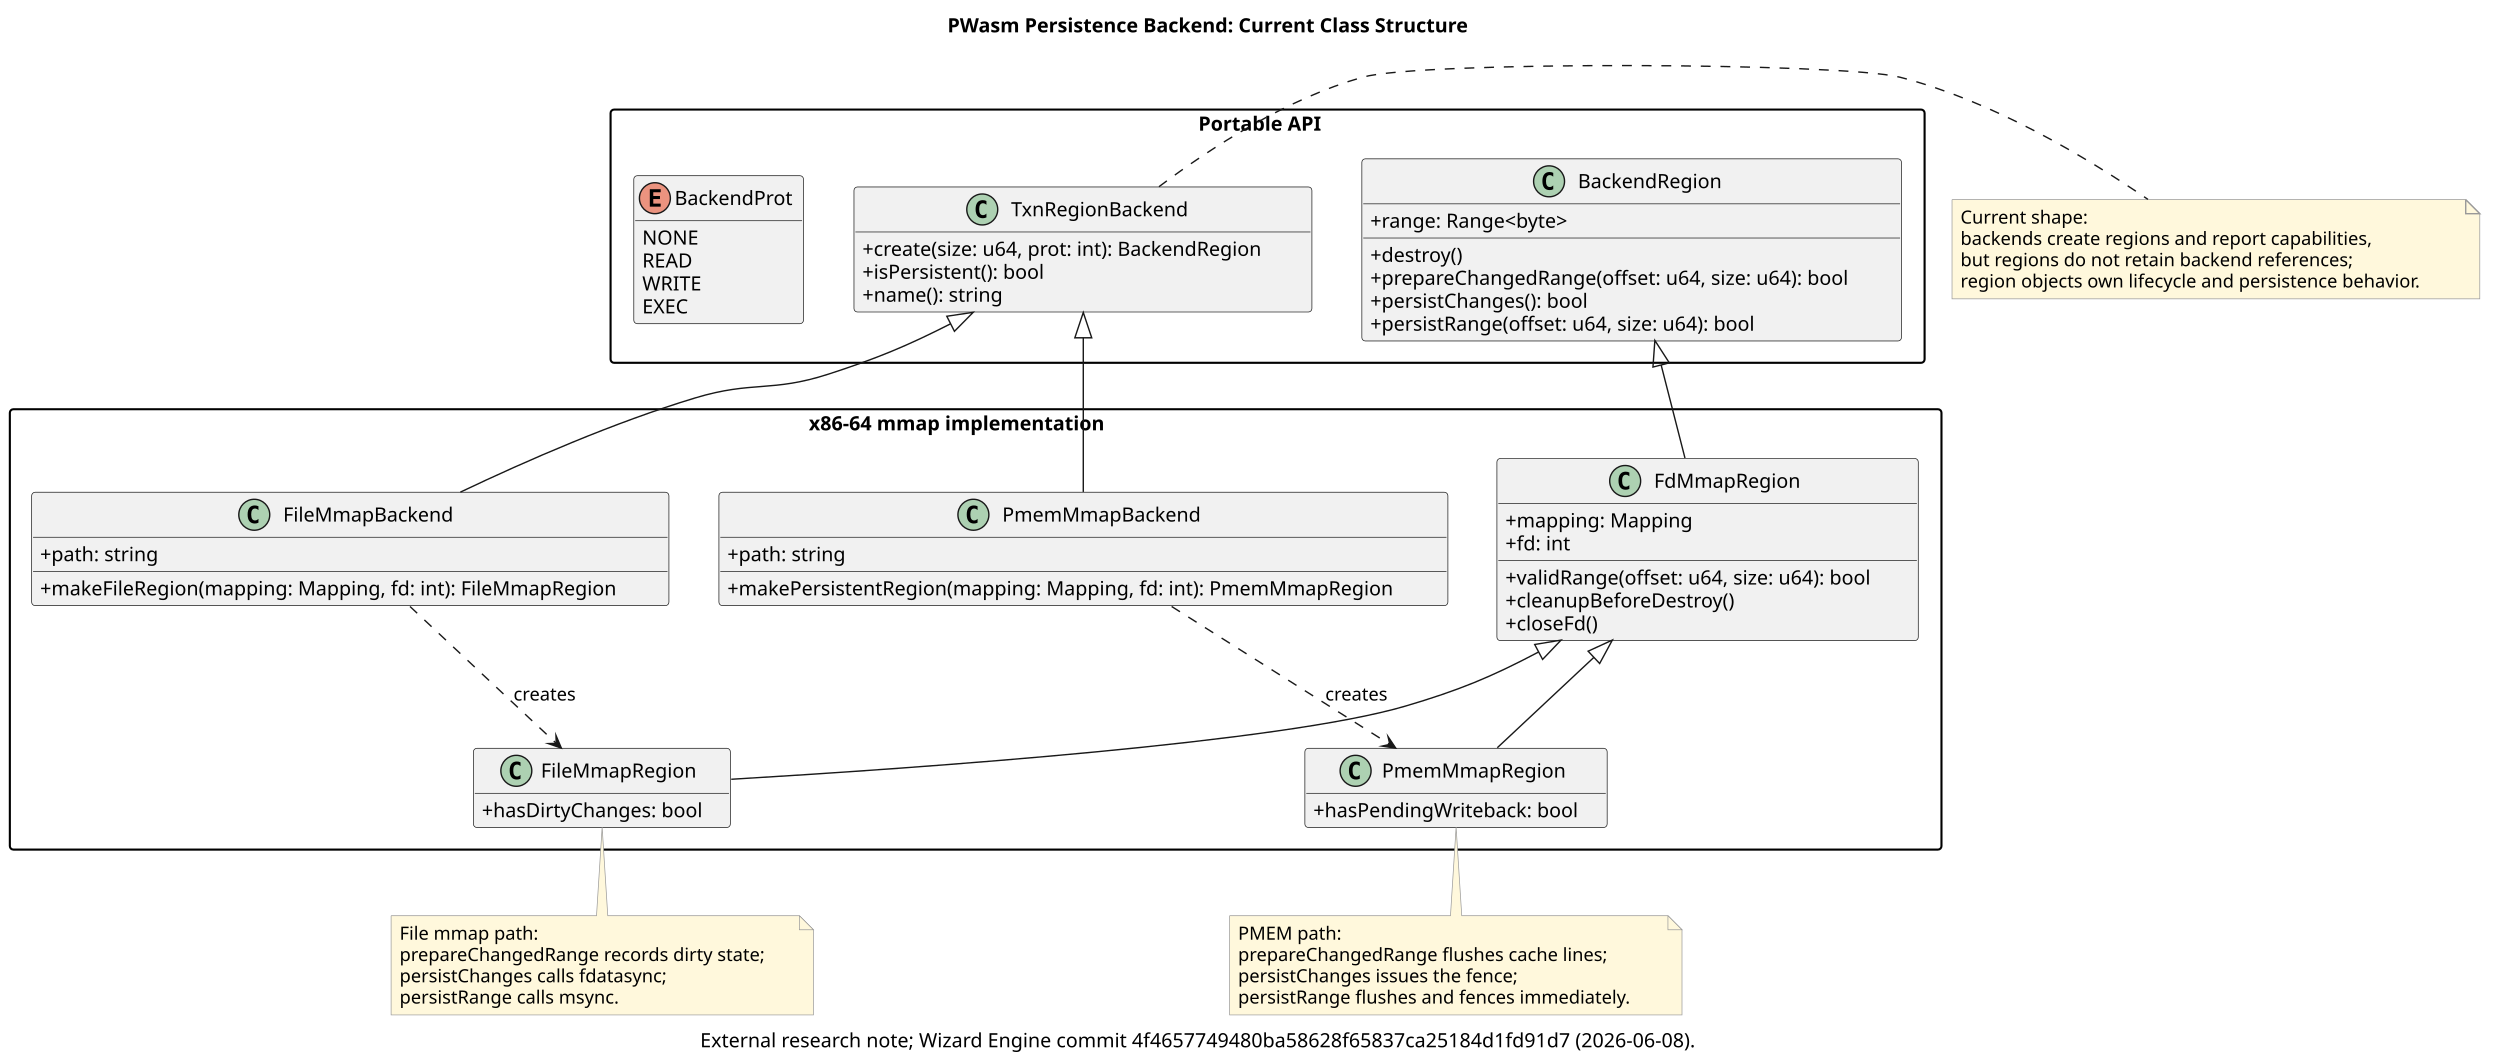
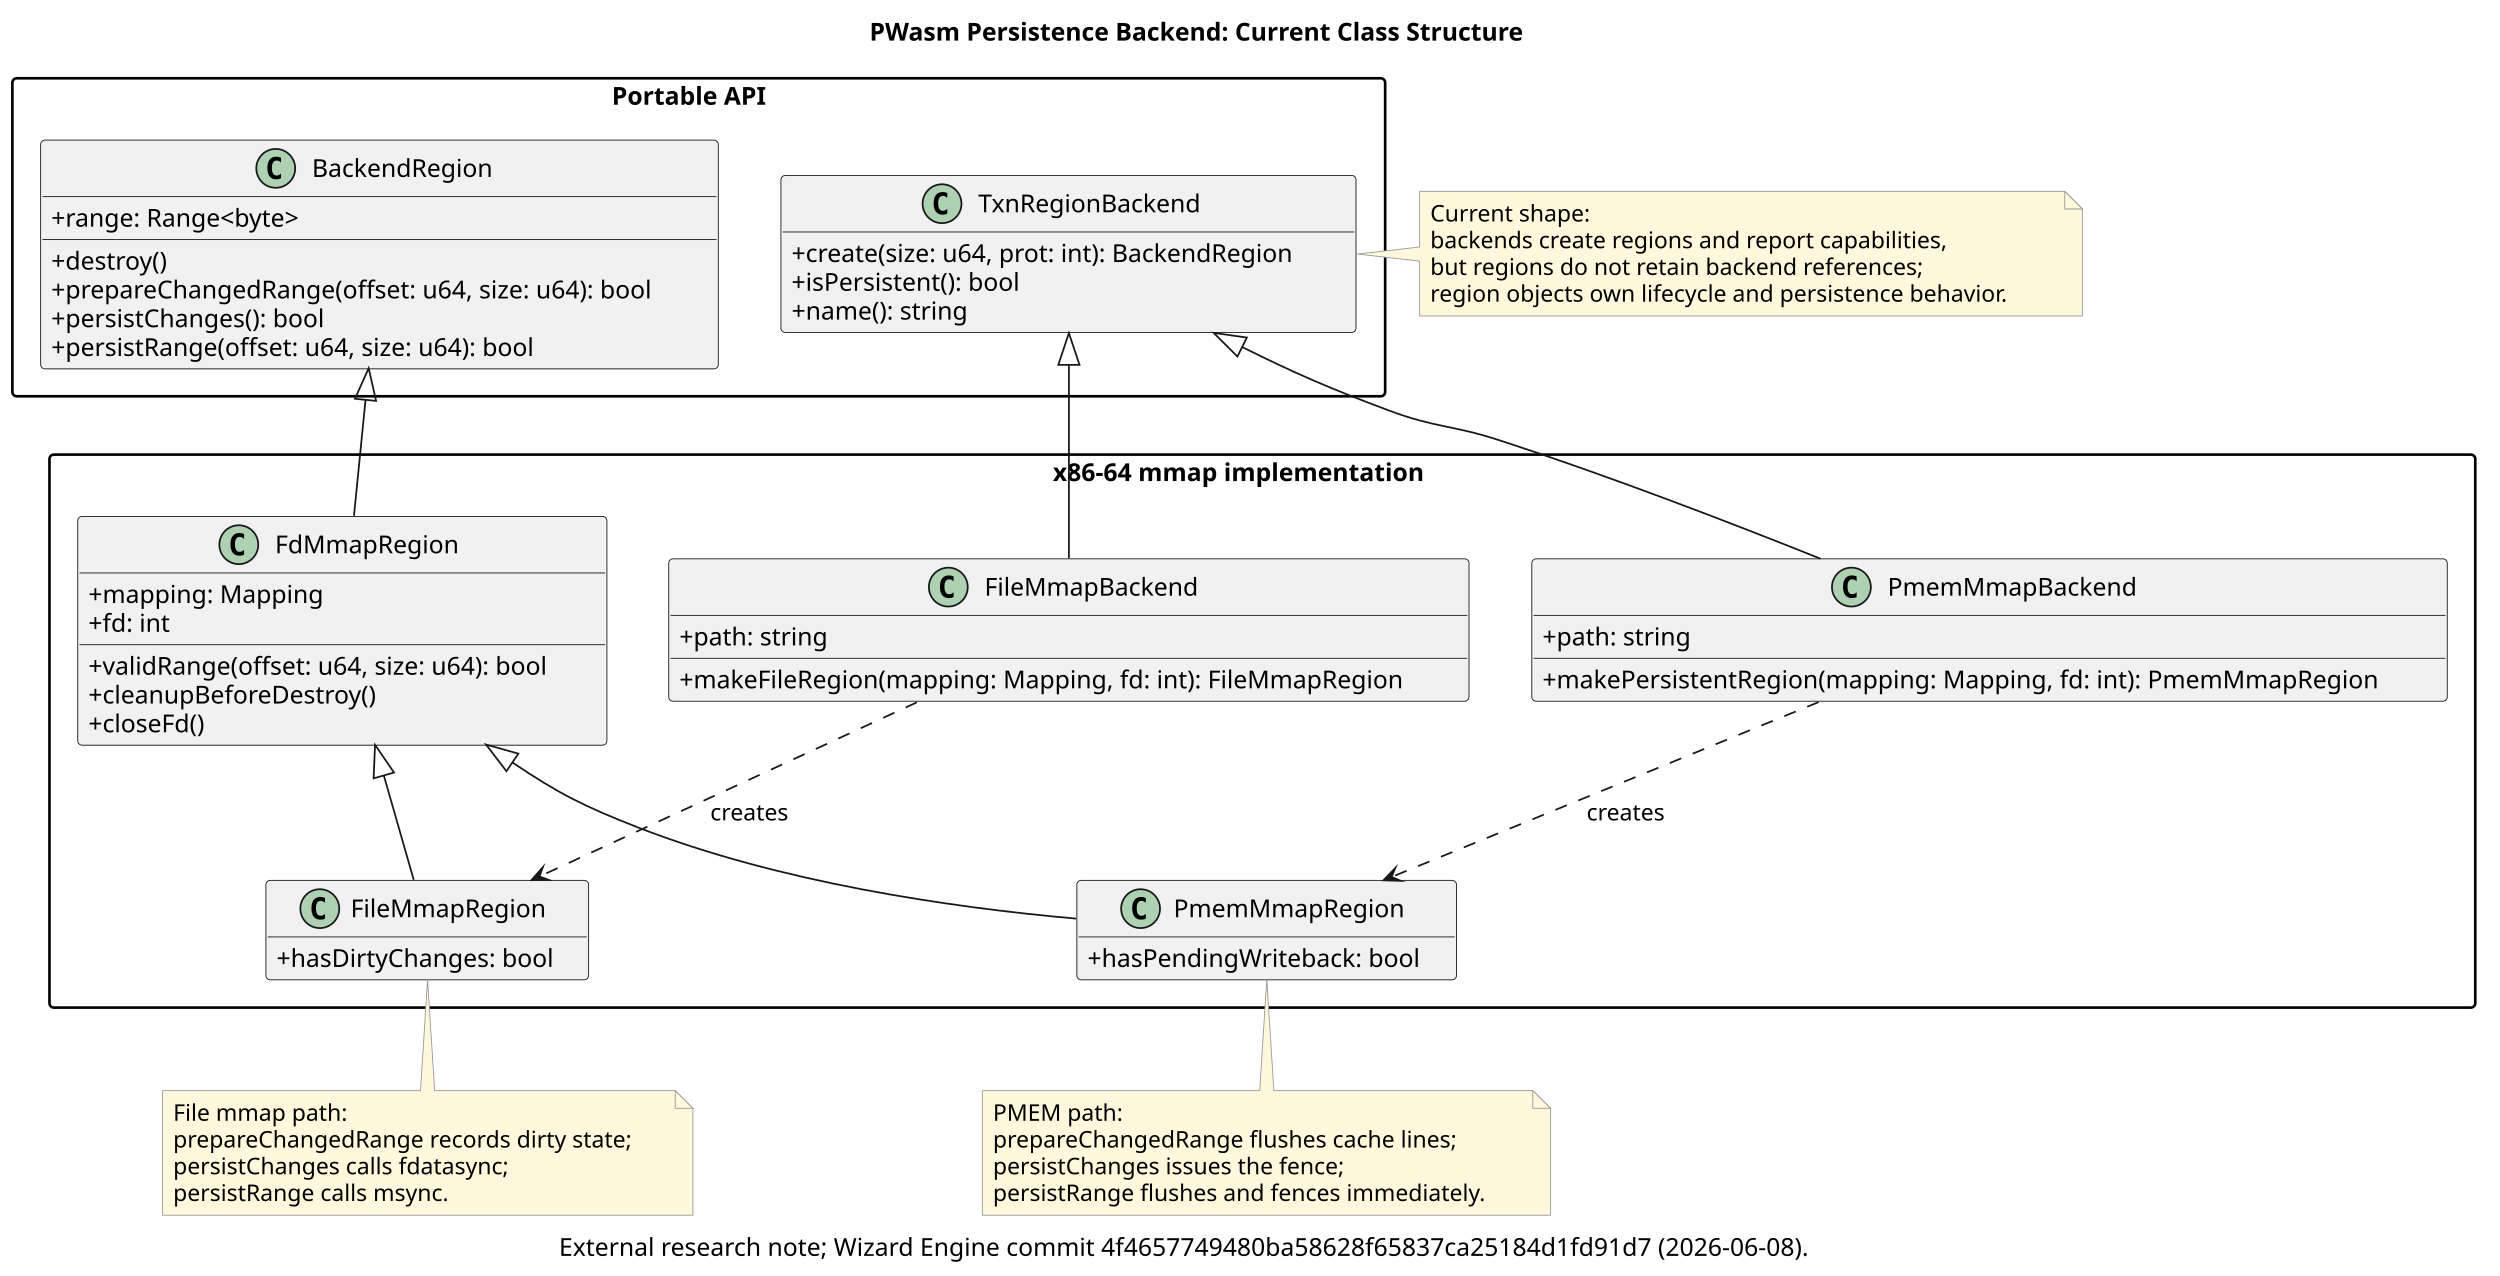
- <svg xmlns="http://www.w3.org/2000/svg" contentStyleType="text/css" data-diagram-type="CLASS" height="755px" preserveAspectRatio="none" style="width:1777px;height:755px;background:#FFFFFF;" version="1.1" viewBox="0 0 1777 755" width="1777px" zoomAndPan="magnify">
+ <svg xmlns="http://www.w3.org/2000/svg" contentStyleType="text/css" data-diagram-type="CLASS" height="722px" preserveAspectRatio="none" style="width:1415px;height:722px;background:#FFFFFF;" version="1.1" viewBox="0 0 1415 722" width="1415px" zoomAndPan="magnify">
  <defs />
  <g>
    <g class="title" data-source-line="3">
-       <text fill="#000000" font-family="sans-serif" font-size="14" font-weight="700" lengthAdjust="spacing" textLength="423.719" x="673.455" y="22.995">PWasm Persistence Backend: Current Class Structure</text>
+       <text fill="#000000" font-family="sans-serif" font-size="14" font-weight="700" lengthAdjust="spacing" textLength="423.719" x="492.141" y="22.995">PWasm Persistence Backend: Current Class Structure</text>
    </g>
    <g class="cluster" data-qualified-name="Portable API" data-source-line="6" id="ent0001">
-       <rect fill="none" height="180" rx="2.5" ry="2.5" style="stroke:#000000;stroke-width:1.5;" width="934" x="434" y="77.887" />
-       <text fill="#000000" font-family="sans-serif" font-size="14" font-weight="700" lengthAdjust="spacing" textLength="98.417" x="851.792" y="92.882">Portable API</text>
+       <rect fill="none" height="180" rx="2.5" ry="2.5" style="stroke:#000000;stroke-width:1.5;" width="777" x="7" y="44.297" />
+       <text fill="#000000" font-family="sans-serif" font-size="14" font-weight="700" lengthAdjust="spacing" textLength="98.417" x="346.291" y="59.292">Portable API</text>
    </g>
-     <g class="cluster" data-qualified-name="x86-64 mmap implementation" data-source-line="29" id="ent0005">
-       <rect fill="none" height="313" rx="2.5" ry="2.5" style="stroke:#000000;stroke-width:1.5;" width="1373" x="7" y="290.887" />
-       <text fill="#000000" font-family="sans-serif" font-size="14" font-weight="700" lengthAdjust="spacing" textLength="237.166" x="574.917" y="305.882">x86-64 mmap implementation</text>
+     <g class="cluster" data-qualified-name="x86-64 mmap implementation" data-source-line="22" id="ent0004">
+       <rect fill="none" height="313" rx="2.5" ry="2.5" style="stroke:#000000;stroke-width:1.5;" width="1373" x="28" y="257.297" />
+       <text fill="#000000" font-family="sans-serif" font-size="14" font-weight="700" lengthAdjust="spacing" textLength="237.166" x="595.917" y="272.292">x86-64 mmap implementation</text>
    </g>
    <g class="entity" data-qualified-name="Portable API.BackendRegion" data-source-line="7" id="ent0002">
-       <rect fill="#F1F1F1" height="129.484" rx="2.5" ry="2.5" style="stroke:#181818;stroke-width:0.5;" width="383.56" x="968" y="112.887" />
-       <ellipse cx="1101.072" cy="128.887" fill="#ADD1B2" rx="11" ry="11" style="stroke:#181818;stroke-width:1;" />
-       <path d="M1104.041,134.528 Q1103.462,134.824 1102.822,134.965 Q1102.181,135.121 1101.478,135.121 Q1098.978,135.121 1097.65,133.481 Q1096.337,131.824 1096.337,128.699 Q1096.337,125.574 1097.65,123.918 Q1098.978,122.262 1101.478,122.262 Q1102.181,122.262 1102.822,122.418 Q1103.478,122.574 1104.041,122.871 L1104.041,125.59 Q1103.416,125.012 1102.822,124.746 Q1102.228,124.465 1101.603,124.465 Q1100.259,124.465 1099.572,125.543 Q1098.884,126.606 1098.884,128.699 Q1098.884,130.793 1099.572,131.871 Q1100.259,132.934 1101.603,132.934 Q1102.228,132.934 1102.822,132.668 Q1103.416,132.387 1104.041,131.809 L1104.041,134.528 Z " fill="#000000" />
-       <text fill="#000000" font-family="sans-serif" font-size="14" lengthAdjust="spacing" textLength="108.917" x="1121.572" y="133.734">BackendRegion</text>
-       <line style="stroke:#181818;stroke-width:0.5;" x1="969" x2="1350.561" y1="144.887" y2="144.887" />
-       <text fill="#000000" font-family="sans-serif" font-size="14" lengthAdjust="spacing" textLength="161.02" x="974" y="161.882">+range: Range&lt;byte&gt;</text>
-       <line style="stroke:#181818;stroke-width:0.5;" x1="969" x2="1350.561" y1="169.184" y2="169.184" />
-       <text fill="#000000" font-family="sans-serif" font-size="14" lengthAdjust="spacing" textLength="75.544" x="974" y="186.179">+destroy()</text>
-       <text fill="#000000" font-family="sans-serif" font-size="14" lengthAdjust="spacing" textLength="371.56" x="974" y="202.476">+prepareChangedRange(offset: u64, size: u64): bool</text>
-       <text fill="#000000" font-family="sans-serif" font-size="14" lengthAdjust="spacing" textLength="169.846" x="974" y="218.773">+persistChanges(): bool</text>
-       <text fill="#000000" font-family="sans-serif" font-size="14" lengthAdjust="spacing" textLength="301.205" x="974" y="235.07">+persistRange(offset: u64, size: u64): bool</text>
+       <rect fill="#F1F1F1" height="129.484" rx="2.5" ry="2.5" style="stroke:#181818;stroke-width:0.5;" width="383.56" x="23" y="79.297" />
+       <ellipse cx="156.072" cy="95.297" fill="#ADD1B2" rx="11" ry="11" style="stroke:#181818;stroke-width:1;" />
+       <path d="M159.041,100.938 Q158.462,101.234 157.822,101.375 Q157.181,101.531 156.478,101.531 Q153.978,101.531 152.65,99.891 Q151.337,98.234 151.337,95.109 Q151.337,91.984 152.65,90.328 Q153.978,88.672 156.478,88.672 Q157.181,88.672 157.822,88.828 Q158.478,88.984 159.041,89.281 L159.041,92 Q158.416,91.422 157.822,91.156 Q157.228,90.875 156.603,90.875 Q155.259,90.875 154.572,91.953 Q153.884,93.016 153.884,95.109 Q153.884,97.203 154.572,98.281 Q155.259,99.344 156.603,99.344 Q157.228,99.344 157.822,99.078 Q158.416,98.797 159.041,98.219 L159.041,100.938 Z " fill="#000000" />
+       <text fill="#000000" font-family="sans-serif" font-size="14" lengthAdjust="spacing" textLength="108.917" x="176.572" y="100.144">BackendRegion</text>
+       <line style="stroke:#181818;stroke-width:0.5;" x1="24" x2="405.56" y1="111.297" y2="111.297" />
+       <text fill="#000000" font-family="sans-serif" font-size="14" lengthAdjust="spacing" textLength="161.02" x="29" y="128.292">+range: Range&lt;byte&gt;</text>
+       <line style="stroke:#181818;stroke-width:0.5;" x1="24" x2="405.56" y1="135.594" y2="135.594" />
+       <text fill="#000000" font-family="sans-serif" font-size="14" lengthAdjust="spacing" textLength="75.544" x="29" y="152.589">+destroy()</text>
+       <text fill="#000000" font-family="sans-serif" font-size="14" lengthAdjust="spacing" textLength="371.56" x="29" y="168.886">+prepareChangedRange(offset: u64, size: u64): bool</text>
+       <text fill="#000000" font-family="sans-serif" font-size="14" lengthAdjust="spacing" textLength="169.846" x="29" y="185.183">+persistChanges(): bool</text>
+       <text fill="#000000" font-family="sans-serif" font-size="14" lengthAdjust="spacing" textLength="301.205" x="29" y="201.48">+persistRange(offset: u64, size: u64): bool</text>
    </g>
    <g class="entity" data-qualified-name="Portable API.TxnRegionBackend" data-source-line="15" id="ent0003">
-       <rect fill="#F1F1F1" height="88.891" rx="2.5" ry="2.5" style="stroke:#181818;stroke-width:0.5;" width="325.503" x="607" y="132.887" />
-       <ellipse cx="698.188" cy="148.887" fill="#ADD1B2" rx="11" ry="11" style="stroke:#181818;stroke-width:1;" />
-       <path d="M701.157,154.528 Q700.579,154.824 699.938,154.965 Q699.297,155.121 698.594,155.121 Q696.094,155.121 694.766,153.481 Q693.454,151.824 693.454,148.699 Q693.454,145.574 694.766,143.918 Q696.094,142.262 698.594,142.262 Q699.297,142.262 699.938,142.418 Q700.594,142.574 701.157,142.871 L701.157,145.59 Q700.532,145.012 699.938,144.746 Q699.344,144.465 698.719,144.465 Q697.375,144.465 696.688,145.543 Q696,146.606 696,148.699 Q696,150.793 696.688,151.871 Q697.375,152.934 698.719,152.934 Q699.344,152.934 699.938,152.668 Q700.532,152.387 701.157,151.809 L701.157,154.528 Z " fill="#000000" />
-       <text fill="#000000" font-family="sans-serif" font-size="14" lengthAdjust="spacing" textLength="134.627" x="718.688" y="153.734">TxnRegionBackend</text>
-       <line style="stroke:#181818;stroke-width:0.5;" x1="608" x2="931.503" y1="164.887" y2="164.887" />
-       <text fill="#000000" font-family="sans-serif" font-size="14" lengthAdjust="spacing" textLength="313.503" x="613" y="181.882">+create(size: u64, prot: int): BackendRegion</text>
-       <text fill="#000000" font-family="sans-serif" font-size="14" lengthAdjust="spacing" textLength="142.666" x="613" y="198.179">+isPersistent(): bool</text>
-       <text fill="#000000" font-family="sans-serif" font-size="14" lengthAdjust="spacing" textLength="111.713" x="613" y="214.476">+name(): string</text>
+       <rect fill="#F1F1F1" height="88.891" rx="2.5" ry="2.5" style="stroke:#181818;stroke-width:0.5;" width="325.503" x="442" y="99.297" />
+       <ellipse cx="533.188" cy="115.297" fill="#ADD1B2" rx="11" ry="11" style="stroke:#181818;stroke-width:1;" />
+       <path d="M536.157,120.938 Q535.579,121.234 534.938,121.375 Q534.297,121.531 533.594,121.531 Q531.094,121.531 529.766,119.891 Q528.454,118.234 528.454,115.109 Q528.454,111.984 529.766,110.328 Q531.094,108.672 533.594,108.672 Q534.297,108.672 534.938,108.828 Q535.594,108.984 536.157,109.281 L536.157,112 Q535.532,111.422 534.938,111.156 Q534.344,110.875 533.719,110.875 Q532.375,110.875 531.688,111.953 Q531,113.016 531,115.109 Q531,117.203 531.688,118.281 Q532.375,119.344 533.719,119.344 Q534.344,119.344 534.938,119.078 Q535.532,118.797 536.157,118.219 L536.157,120.938 Z " fill="#000000" />
+       <text fill="#000000" font-family="sans-serif" font-size="14" lengthAdjust="spacing" textLength="134.627" x="553.688" y="120.144">TxnRegionBackend</text>
+       <line style="stroke:#181818;stroke-width:0.5;" x1="443" x2="766.503" y1="131.297" y2="131.297" />
+       <text fill="#000000" font-family="sans-serif" font-size="14" lengthAdjust="spacing" textLength="313.503" x="448" y="148.292">+create(size: u64, prot: int): BackendRegion</text>
+       <text fill="#000000" font-family="sans-serif" font-size="14" lengthAdjust="spacing" textLength="142.666" x="448" y="164.589">+isPersistent(): bool</text>
+       <text fill="#000000" font-family="sans-serif" font-size="14" lengthAdjust="spacing" textLength="111.713" x="448" y="180.886">+name(): string</text>
    </g>
-     <g class="entity" data-qualified-name="Portable API.BackendProt" data-source-line="21" id="ent0004">
-       <rect fill="#F1F1F1" height="105.188" rx="2.5" ry="2.5" style="stroke:#181818;stroke-width:0.5;" width="120.614" x="450.5" y="124.887" />
-       <ellipse cx="465.5" cy="140.887" fill="#EB937F" rx="11" ry="11" style="stroke:#181818;stroke-width:1;" />
-       <path d="M469.609,146.887 L461.891,146.887 L461.891,134.496 L469.609,134.496 L469.609,136.653 L464.344,136.653 L464.344,139.324 L469.109,139.324 L469.109,141.481 L464.344,141.481 L464.344,144.731 L469.609,144.731 L469.609,146.887 Z " fill="#000000" />
-       <text fill="#000000" font-family="sans-serif" font-size="14" lengthAdjust="spacing" textLength="88.614" x="479.5" y="145.734">BackendProt</text>
-       <line style="stroke:#181818;stroke-width:0.5;" x1="451.5" x2="570.114" y1="156.887" y2="156.887" />
-       <text fill="#000000" font-family="sans-serif" font-size="14" lengthAdjust="spacing" textLength="40.81" x="456.5" y="173.882">NONE</text>
-       <text fill="#000000" font-family="sans-serif" font-size="14" lengthAdjust="spacing" textLength="38.931" x="456.5" y="190.179">READ</text>
-       <text fill="#000000" font-family="sans-serif" font-size="14" lengthAdjust="spacing" textLength="45.097" x="456.5" y="206.476">WRITE</text>
-       <text fill="#000000" font-family="sans-serif" font-size="14" lengthAdjust="spacing" textLength="37.058" x="456.5" y="222.773">EXEC</text>
+     <g class="entity" data-qualified-name="x86-64 mmap implementation.FdMmapRegion" data-source-line="23" id="ent0005">
+       <rect fill="#F1F1F1" height="129.484" rx="2.5" ry="2.5" style="stroke:#181818;stroke-width:0.5;" width="299.513" x="44" y="292.297" />
+       <ellipse cx="135.167" cy="308.297" fill="#ADD1B2" rx="11" ry="11" style="stroke:#181818;stroke-width:1;" />
+       <path d="M138.136,313.938 Q137.558,314.234 136.917,314.375 Q136.277,314.531 135.574,314.531 Q133.074,314.531 131.746,312.891 Q130.433,311.234 130.433,308.109 Q130.433,304.984 131.746,303.328 Q133.074,301.672 135.574,301.672 Q136.277,301.672 136.917,301.828 Q137.574,301.984 138.136,302.281 L138.136,305 Q137.511,304.422 136.917,304.156 Q136.324,303.875 135.699,303.875 Q134.355,303.875 133.667,304.953 Q132.98,306.016 132.98,308.109 Q132.98,310.203 133.667,311.281 Q134.355,312.344 135.699,312.344 Q136.324,312.344 136.917,312.078 Q137.511,311.797 138.136,311.219 L138.136,313.938 Z " fill="#000000" />
+       <text fill="#000000" font-family="sans-serif" font-size="14" lengthAdjust="spacing" textLength="108.678" x="155.667" y="313.144">FdMmapRegion</text>
+       <line style="stroke:#181818;stroke-width:0.5;" x1="45" x2="342.513" y1="324.297" y2="324.297" />
+       <text fill="#000000" font-family="sans-serif" font-size="14" lengthAdjust="spacing" textLength="142.618" x="50" y="341.292">+mapping: Mapping</text>
+       <text fill="#000000" font-family="sans-serif" font-size="14" lengthAdjust="spacing" textLength="52.965" x="50" y="357.589">+fd: int</text>
+       <line style="stroke:#181818;stroke-width:0.5;" x1="45" x2="342.513" y1="364.891" y2="364.891" />
+       <text fill="#000000" font-family="sans-serif" font-size="14" lengthAdjust="spacing" textLength="287.513" x="50" y="381.886">+validRange(offset: u64, size: u64): bool</text>
+       <text fill="#000000" font-family="sans-serif" font-size="14" lengthAdjust="spacing" textLength="178.931" x="50" y="398.183">+cleanupBeforeDestroy()</text>
+       <text fill="#000000" font-family="sans-serif" font-size="14" lengthAdjust="spacing" textLength="75.653" x="50" y="414.479">+closeFd()</text>
    </g>
-     <g class="entity" data-qualified-name="x86-64 mmap implementation.FdMmapRegion" data-source-line="30" id="ent0006">
-       <rect fill="#F1F1F1" height="129.484" rx="2.5" ry="2.5" style="stroke:#181818;stroke-width:0.5;" width="299.513" x="1064" y="325.887" />
-       <ellipse cx="1155.168" cy="341.887" fill="#ADD1B2" rx="11" ry="11" style="stroke:#181818;stroke-width:1;" />
-       <path d="M1158.136,347.527 Q1157.558,347.824 1156.918,347.965 Q1156.277,348.121 1155.574,348.121 Q1153.074,348.121 1151.746,346.481 Q1150.433,344.824 1150.433,341.699 Q1150.433,338.574 1151.746,336.918 Q1153.074,335.262 1155.574,335.262 Q1156.277,335.262 1156.918,335.418 Q1157.574,335.574 1158.136,335.871 L1158.136,338.59 Q1157.511,338.012 1156.918,337.746 Q1156.324,337.465 1155.699,337.465 Q1154.355,337.465 1153.668,338.543 Q1152.98,339.606 1152.98,341.699 Q1152.98,343.793 1153.668,344.871 Q1154.355,345.934 1155.699,345.934 Q1156.324,345.934 1156.918,345.668 Q1157.511,345.387 1158.136,344.809 L1158.136,347.527 Z " fill="#000000" />
-       <text fill="#000000" font-family="sans-serif" font-size="14" lengthAdjust="spacing" textLength="108.678" x="1175.668" y="346.734">FdMmapRegion</text>
-       <line style="stroke:#181818;stroke-width:0.5;" x1="1065" x2="1362.513" y1="357.887" y2="357.887" />
-       <text fill="#000000" font-family="sans-serif" font-size="14" lengthAdjust="spacing" textLength="142.618" x="1070" y="374.882">+mapping: Mapping</text>
-       <text fill="#000000" font-family="sans-serif" font-size="14" lengthAdjust="spacing" textLength="52.965" x="1070" y="391.179">+fd: int</text>
-       <line style="stroke:#181818;stroke-width:0.5;" x1="1065" x2="1362.513" y1="398.481" y2="398.481" />
-       <text fill="#000000" font-family="sans-serif" font-size="14" lengthAdjust="spacing" textLength="287.513" x="1070" y="415.476">+validRange(offset: u64, size: u64): bool</text>
-       <text fill="#000000" font-family="sans-serif" font-size="14" lengthAdjust="spacing" textLength="178.931" x="1070" y="431.773">+cleanupBeforeDestroy()</text>
-       <text fill="#000000" font-family="sans-serif" font-size="14" lengthAdjust="spacing" textLength="75.653" x="1070" y="448.07">+closeFd()</text>
+     <g class="entity" data-qualified-name="x86-64 mmap implementation.FileMmapRegion" data-source-line="31" id="ent0006">
+       <rect fill="#F1F1F1" height="56.297" rx="2.5" ry="2.5" style="stroke:#181818;stroke-width:0.5;" width="182.645" x="150.5" y="498.297" />
+       <ellipse cx="181.008" cy="514.297" fill="#ADD1B2" rx="11" ry="11" style="stroke:#181818;stroke-width:1;" />
+       <path d="M183.977,519.938 Q183.399,520.234 182.758,520.375 Q182.117,520.531 181.414,520.531 Q178.914,520.531 177.586,518.891 Q176.274,517.234 176.274,514.109 Q176.274,510.984 177.586,509.328 Q178.914,507.672 181.414,507.672 Q182.117,507.672 182.758,507.828 Q183.414,507.984 183.977,508.281 L183.977,511 Q183.352,510.422 182.758,510.156 Q182.164,509.875 181.539,509.875 Q180.195,509.875 179.508,510.953 Q178.82,512.016 178.82,514.109 Q178.82,516.203 179.508,517.281 Q180.195,518.344 181.539,518.344 Q182.164,518.344 182.758,518.078 Q183.352,517.797 183.977,517.219 L183.977,519.938 Z " fill="#000000" />
+       <text fill="#000000" font-family="sans-serif" font-size="14" lengthAdjust="spacing" textLength="116.184" x="198.454" y="519.144">FileMmapRegion</text>
+       <line style="stroke:#181818;stroke-width:0.5;" x1="151.5" x2="332.146" y1="530.297" y2="530.297" />
+       <text fill="#000000" font-family="sans-serif" font-size="14" lengthAdjust="spacing" textLength="170.645" x="156.5" y="547.292">+hasDirtyChanges: bool</text>
    </g>
-     <g class="entity" data-qualified-name="x86-64 mmap implementation.FileMmapRegion" data-source-line="38" id="ent0007">
-       <rect fill="#F1F1F1" height="56.297" rx="2.5" ry="2.5" style="stroke:#181818;stroke-width:0.5;" width="182.645" x="336.5" y="531.887" />
-       <ellipse cx="367.008" cy="547.887" fill="#ADD1B2" rx="11" ry="11" style="stroke:#181818;stroke-width:1;" />
-       <path d="M369.977,553.528 Q369.399,553.824 368.758,553.965 Q368.117,554.121 367.414,554.121 Q364.914,554.121 363.586,552.481 Q362.274,550.824 362.274,547.699 Q362.274,544.574 363.586,542.918 Q364.914,541.262 367.414,541.262 Q368.117,541.262 368.758,541.418 Q369.414,541.574 369.977,541.871 L369.977,544.59 Q369.352,544.012 368.758,543.746 Q368.164,543.465 367.539,543.465 Q366.195,543.465 365.508,544.543 Q364.82,545.606 364.82,547.699 Q364.82,549.793 365.508,550.871 Q366.195,551.934 367.539,551.934 Q368.164,551.934 368.758,551.668 Q369.352,551.387 369.977,550.809 L369.977,553.528 Z " fill="#000000" />
-       <text fill="#000000" font-family="sans-serif" font-size="14" lengthAdjust="spacing" textLength="116.184" x="384.454" y="552.734">FileMmapRegion</text>
-       <line style="stroke:#181818;stroke-width:0.5;" x1="337.5" x2="518.145" y1="563.887" y2="563.887" />
-       <text fill="#000000" font-family="sans-serif" font-size="14" lengthAdjust="spacing" textLength="170.645" x="342.5" y="580.882">+hasDirtyChanges: bool</text>
+     <g class="entity" data-qualified-name="x86-64 mmap implementation.PmemMmapRegion" data-source-line="35" id="ent0007">
+       <rect fill="#F1F1F1" height="56.297" rx="2.5" ry="2.5" style="stroke:#181818;stroke-width:0.5;" width="214.877" x="609.5" y="498.297" />
+       <ellipse cx="645.563" cy="514.297" fill="#ADD1B2" rx="11" ry="11" style="stroke:#181818;stroke-width:1;" />
+       <path d="M648.532,519.938 Q647.954,520.234 647.313,520.375 Q646.673,520.531 645.97,520.531 Q643.47,520.531 642.142,518.891 Q640.829,517.234 640.829,514.109 Q640.829,510.984 642.142,509.328 Q643.47,507.672 645.97,507.672 Q646.673,507.672 647.313,507.828 Q647.97,507.984 648.532,508.281 L648.532,511 Q647.907,510.422 647.313,510.156 Q646.72,509.875 646.095,509.875 Q644.751,509.875 644.063,510.953 Q643.376,512.016 643.376,514.109 Q643.376,516.203 644.063,517.281 Q644.751,518.344 646.095,518.344 Q646.72,518.344 647.313,518.078 Q647.907,517.797 648.532,517.219 L648.532,519.938 Z " fill="#000000" />
+       <text fill="#000000" font-family="sans-serif" font-size="14" lengthAdjust="spacing" textLength="136.069" x="664.244" y="519.144">PmemMmapRegion</text>
+       <line style="stroke:#181818;stroke-width:0.5;" x1="610.5" x2="823.377" y1="530.297" y2="530.297" />
+       <text fill="#000000" font-family="sans-serif" font-size="14" lengthAdjust="spacing" textLength="202.877" x="615.5" y="547.292">+hasPendingWriteback: bool</text>
    </g>
-     <g class="entity" data-qualified-name="x86-64 mmap implementation.PmemMmapRegion" data-source-line="42" id="ent0008">
-       <rect fill="#F1F1F1" height="56.297" rx="2.5" ry="2.5" style="stroke:#181818;stroke-width:0.5;" width="214.877" x="927.5" y="531.887" />
-       <ellipse cx="963.563" cy="547.887" fill="#ADD1B2" rx="11" ry="11" style="stroke:#181818;stroke-width:1;" />
-       <path d="M966.532,553.528 Q965.954,553.824 965.313,553.965 Q964.673,554.121 963.97,554.121 Q961.47,554.121 960.142,552.481 Q958.829,550.824 958.829,547.699 Q958.829,544.574 960.142,542.918 Q961.47,541.262 963.97,541.262 Q964.673,541.262 965.313,541.418 Q965.97,541.574 966.532,541.871 L966.532,544.59 Q965.907,544.012 965.313,543.746 Q964.72,543.465 964.095,543.465 Q962.751,543.465 962.063,544.543 Q961.376,545.606 961.376,547.699 Q961.376,549.793 962.063,550.871 Q962.751,551.934 964.095,551.934 Q964.72,551.934 965.313,551.668 Q965.907,551.387 966.532,550.809 L966.532,553.528 Z " fill="#000000" />
-       <text fill="#000000" font-family="sans-serif" font-size="14" lengthAdjust="spacing" textLength="136.069" x="982.244" y="552.734">PmemMmapRegion</text>
-       <line style="stroke:#181818;stroke-width:0.5;" x1="928.5" x2="1141.377" y1="563.887" y2="563.887" />
-       <text fill="#000000" font-family="sans-serif" font-size="14" lengthAdjust="spacing" textLength="202.877" x="933.5" y="580.882">+hasPendingWriteback: bool</text>
+     <g class="entity" data-qualified-name="x86-64 mmap implementation.PmemMmapBackend" data-source-line="39" id="ent0008">
+       <rect fill="#F1F1F1" height="80.594" rx="2.5" ry="2.5" style="stroke:#181818;stroke-width:0.5;" width="518.16" x="867" y="316.297" />
+       <ellipse cx="1047.893" cy="332.297" fill="#ADD1B2" rx="11" ry="11" style="stroke:#181818;stroke-width:1;" />
+       <path d="M1050.861,337.938 Q1050.283,338.234 1049.643,338.375 Q1049.002,338.531 1048.299,338.531 Q1045.799,338.531 1044.471,336.891 Q1043.158,335.234 1043.158,332.109 Q1043.158,328.984 1044.471,327.328 Q1045.799,325.672 1048.299,325.672 Q1049.002,325.672 1049.643,325.828 Q1050.299,325.984 1050.861,326.281 L1050.861,329 Q1050.236,328.422 1049.643,328.156 Q1049.049,327.875 1048.424,327.875 Q1047.08,327.875 1046.393,328.953 Q1045.705,330.016 1045.705,332.109 Q1045.705,334.203 1046.393,335.281 Q1047.08,336.344 1048.424,336.344 Q1049.049,336.344 1049.643,336.078 Q1050.236,335.797 1050.861,335.219 L1050.861,337.938 Z " fill="#000000" />
+       <text fill="#000000" font-family="sans-serif" font-size="14" lengthAdjust="spacing" textLength="147.875" x="1068.393" y="337.144">PmemMmapBackend</text>
+       <line style="stroke:#181818;stroke-width:0.5;" x1="868" x2="1384.16" y1="348.297" y2="348.297" />
+       <text fill="#000000" font-family="sans-serif" font-size="14" lengthAdjust="spacing" textLength="92.914" x="873" y="365.292">+path: string</text>
+       <line style="stroke:#181818;stroke-width:0.5;" x1="868" x2="1384.16" y1="372.594" y2="372.594" />
+       <text fill="#000000" font-family="sans-serif" font-size="14" lengthAdjust="spacing" textLength="506.16" x="873" y="389.589">+makePersistentRegion(mapping: Mapping, fd: int): PmemMmapRegion</text>
    </g>
-     <g class="entity" data-qualified-name="x86-64 mmap implementation.PmemMmapBackend" data-source-line="46" id="ent0009">
-       <rect fill="#F1F1F1" height="80.594" rx="2.5" ry="2.5" style="stroke:#181818;stroke-width:0.5;" width="518.16" x="511" y="349.887" />
-       <ellipse cx="691.893" cy="365.887" fill="#ADD1B2" rx="11" ry="11" style="stroke:#181818;stroke-width:1;" />
-       <path d="M694.861,371.527 Q694.283,371.824 693.643,371.965 Q693.002,372.121 692.299,372.121 Q689.799,372.121 688.471,370.481 Q687.158,368.824 687.158,365.699 Q687.158,362.574 688.471,360.918 Q689.799,359.262 692.299,359.262 Q693.002,359.262 693.643,359.418 Q694.299,359.574 694.861,359.871 L694.861,362.59 Q694.236,362.012 693.643,361.746 Q693.049,361.465 692.424,361.465 Q691.08,361.465 690.393,362.543 Q689.705,363.606 689.705,365.699 Q689.705,367.793 690.393,368.871 Q691.08,369.934 692.424,369.934 Q693.049,369.934 693.643,369.668 Q694.236,369.387 694.861,368.809 L694.861,371.527 Z " fill="#000000" />
-       <text fill="#000000" font-family="sans-serif" font-size="14" lengthAdjust="spacing" textLength="147.875" x="712.393" y="370.734">PmemMmapBackend</text>
-       <line style="stroke:#181818;stroke-width:0.5;" x1="512" x2="1028.16" y1="381.887" y2="381.887" />
-       <text fill="#000000" font-family="sans-serif" font-size="14" lengthAdjust="spacing" textLength="92.914" x="517" y="398.882">+path: string</text>
-       <line style="stroke:#181818;stroke-width:0.5;" x1="512" x2="1028.16" y1="406.184" y2="406.184" />
-       <text fill="#000000" font-family="sans-serif" font-size="14" lengthAdjust="spacing" textLength="506.16" x="517" y="423.179">+makePersistentRegion(mapping: Mapping, fd: int): PmemMmapRegion</text>
+     <g class="entity" data-qualified-name="x86-64 mmap implementation.FileMmapBackend" data-source-line="44" id="ent0009">
+       <rect fill="#F1F1F1" height="80.594" rx="2.5" ry="2.5" style="stroke:#181818;stroke-width:0.5;" width="452.966" x="378.5" y="316.297" />
+       <ellipse cx="536.738" cy="332.297" fill="#ADD1B2" rx="11" ry="11" style="stroke:#181818;stroke-width:1;" />
+       <path d="M539.707,337.938 Q539.129,338.234 538.488,338.375 Q537.848,338.531 537.144,338.531 Q534.644,338.531 533.316,336.891 Q532.004,335.234 532.004,332.109 Q532.004,328.984 533.316,327.328 Q534.644,325.672 537.144,325.672 Q537.848,325.672 538.488,325.828 Q539.144,325.984 539.707,326.281 L539.707,329 Q539.082,328.422 538.488,328.156 Q537.894,327.875 537.269,327.875 Q535.926,327.875 535.238,328.953 Q534.551,330.016 534.551,332.109 Q534.551,334.203 535.238,335.281 Q535.926,336.344 537.269,336.344 Q537.894,336.344 538.488,336.078 Q539.082,335.797 539.707,335.219 L539.707,337.938 Z " fill="#000000" />
+       <text fill="#000000" font-family="sans-serif" font-size="14" lengthAdjust="spacing" textLength="127.989" x="557.238" y="337.144">FileMmapBackend</text>
+       <line style="stroke:#181818;stroke-width:0.5;" x1="379.5" x2="830.466" y1="348.297" y2="348.297" />
+       <text fill="#000000" font-family="sans-serif" font-size="14" lengthAdjust="spacing" textLength="92.914" x="384.5" y="365.292">+path: string</text>
+       <line style="stroke:#181818;stroke-width:0.5;" x1="379.5" x2="830.466" y1="372.594" y2="372.594" />
+       <text fill="#000000" font-family="sans-serif" font-size="14" lengthAdjust="spacing" textLength="440.966" x="384.5" y="389.589">+makeFileRegion(mapping: Mapping, fd: int): FileMmapRegion</text>
    </g>
-     <g class="entity" data-qualified-name="x86-64 mmap implementation.FileMmapBackend" data-source-line="51" id="ent0010">
-       <rect fill="#F1F1F1" height="80.594" rx="2.5" ry="2.5" style="stroke:#181818;stroke-width:0.5;" width="452.966" x="22.5" y="349.887" />
-       <ellipse cx="180.738" cy="365.887" fill="#ADD1B2" rx="11" ry="11" style="stroke:#181818;stroke-width:1;" />
-       <path d="M183.707,371.527 Q183.129,371.824 182.488,371.965 Q181.848,372.121 181.144,372.121 Q178.644,372.121 177.316,370.481 Q176.004,368.824 176.004,365.699 Q176.004,362.574 177.316,360.918 Q178.644,359.262 181.144,359.262 Q181.848,359.262 182.488,359.418 Q183.144,359.574 183.707,359.871 L183.707,362.59 Q183.082,362.012 182.488,361.746 Q181.894,361.465 181.269,361.465 Q179.926,361.465 179.238,362.543 Q178.551,363.606 178.551,365.699 Q178.551,367.793 179.238,368.871 Q179.926,369.934 181.269,369.934 Q181.894,369.934 182.488,369.668 Q183.082,369.387 183.707,368.809 L183.707,371.527 Z " fill="#000000" />
-       <text fill="#000000" font-family="sans-serif" font-size="14" lengthAdjust="spacing" textLength="127.989" x="201.238" y="370.734">FileMmapBackend</text>
-       <line style="stroke:#181818;stroke-width:0.5;" x1="23.5" x2="474.466" y1="381.887" y2="381.887" />
-       <text fill="#000000" font-family="sans-serif" font-size="14" lengthAdjust="spacing" textLength="92.914" x="28.5" y="398.882">+path: string</text>
-       <line style="stroke:#181818;stroke-width:0.5;" x1="23.5" x2="474.466" y1="406.184" y2="406.184" />
-       <text fill="#000000" font-family="sans-serif" font-size="14" lengthAdjust="spacing" textLength="440.966" x="28.5" y="423.179">+makeFileRegion(mapping: Mapping, fd: int): FileMmapRegion</text>
+     <g class="entity" data-qualified-name="GMN17" data-source-line="61" id="ent0018">
+       <path d="M803.5,108.297 L803.5,139.797 L768.22,143.797 L803.5,147.797 L803.5,178.828 A0,0 0 0 0 803.5,178.828 L1178.629,178.828 A0,0 0 0 0 1178.629,178.828 L1178.629,118.297 L1168.629,108.297 L803.5,108.297 A0,0 0 0 0 803.5,108.297" fill="#FFF8DC" style="stroke:#999999;stroke-width:0.5;" />
+       <path d="M1168.629,108.297 L1168.629,118.297 L1178.629,118.297 L1168.629,108.297" fill="#FFF8DC" style="stroke:#999999;stroke-width:0.5;" />
+       <text fill="#000000" font-family="sans-serif" font-size="13" lengthAdjust="spacing" textLength="97.081" x="809.5" y="125.364">Current shape:</text>
+       <text fill="#000000" font-family="sans-serif" font-size="13" lengthAdjust="spacing" textLength="315.022" x="809.5" y="140.497">backends create regions and report capabilities,</text>
+       <text fill="#000000" font-family="sans-serif" font-size="13" lengthAdjust="spacing" textLength="299.489" x="809.5" y="155.629">but regions do not retain backend references;</text>
+       <text fill="#000000" font-family="sans-serif" font-size="13" lengthAdjust="spacing" textLength="354.129" x="809.5" y="170.762">region objects own lifecycle and persistence behavior.</text>
    </g>
-     <g class="entity" data-qualified-name="GMN18" data-source-line="68" id="ent0019">
-       <path d="M1387.5,141.887 L1387.5,212.418 L1762.629,212.418 L1762.629,151.887 L1752.629,141.887 L1387.5,141.887" fill="#FFF8DC" style="stroke:#999999;stroke-width:0.5;" />
-       <path d="M1752.629,141.887 L1752.629,151.887 L1762.629,151.887 L1752.629,141.887" fill="#FFF8DC" style="stroke:#999999;stroke-width:1;" />
-       <text fill="#000000" font-family="sans-serif" font-size="13" lengthAdjust="spacing" textLength="97.081" x="1393.5" y="158.954">Current shape:</text>
-       <text fill="#000000" font-family="sans-serif" font-size="13" lengthAdjust="spacing" textLength="315.022" x="1393.5" y="174.087">backends create regions and report capabilities,</text>
-       <text fill="#000000" font-family="sans-serif" font-size="13" lengthAdjust="spacing" textLength="299.489" x="1393.5" y="189.219">but regions do not retain backend references;</text>
-       <text fill="#000000" font-family="sans-serif" font-size="13" lengthAdjust="spacing" textLength="354.129" x="1393.5" y="204.352">region objects own lifecycle and persistence behavior.</text>
+     <g class="entity" data-qualified-name="GMN20" data-source-line="68" id="ent0021">
+       <path d="M556,617.297 L556,687.828 A0,0 0 0 0 556,687.828 L877.568,687.828 A0,0 0 0 0 877.568,687.828 L877.568,627.297 L867.568,617.297 L721,617.297 L717,554.307 L713,617.297 L556,617.297 A0,0 0 0 0 556,617.297" fill="#FFF8DC" style="stroke:#999999;stroke-width:0.5;" />
+       <path d="M867.568,617.297 L867.568,627.297 L877.568,627.297 L867.568,617.297" fill="#FFF8DC" style="stroke:#999999;stroke-width:0.5;" />
+       <text fill="#000000" font-family="sans-serif" font-size="13" lengthAdjust="spacing" textLength="76.553" x="562" y="634.364">PMEM path:</text>
+       <text fill="#000000" font-family="sans-serif" font-size="13" lengthAdjust="spacing" textLength="282.388" x="562" y="649.497">prepareChangedRange flushes cache lines;</text>
+       <text fill="#000000" font-family="sans-serif" font-size="13" lengthAdjust="spacing" textLength="214.633" x="562" y="664.629">persistChanges issues the fence;</text>
+       <text fill="#000000" font-family="sans-serif" font-size="13" lengthAdjust="spacing" textLength="300.568" x="562" y="679.762">persistRange flushes and fences immediately.</text>
    </g>
-     <g class="entity" data-qualified-name="GMN21" data-source-line="75" id="ent0022">
-       <path d="M874,650.887 L874,721.418 A0,0 0 0 0 874,721.418 L1195.568,721.418 A0,0 0 0 0 1195.568,721.418 L1195.568,660.887 L1185.568,650.887 L1039,650.887 L1035,587.897 L1031,650.887 L874,650.887 A0,0 0 0 0 874,650.887" fill="#FFF8DC" style="stroke:#999999;stroke-width:0.5;" />
-       <path d="M1185.568,650.887 L1185.568,660.887 L1195.568,660.887 L1185.568,650.887" fill="#FFF8DC" style="stroke:#999999;stroke-width:0.5;" />
-       <text fill="#000000" font-family="sans-serif" font-size="13" lengthAdjust="spacing" textLength="76.553" x="880" y="667.954">PMEM path:</text>
-       <text fill="#000000" font-family="sans-serif" font-size="13" lengthAdjust="spacing" textLength="282.388" x="880" y="683.087">prepareChangedRange flushes cache lines;</text>
-       <text fill="#000000" font-family="sans-serif" font-size="13" lengthAdjust="spacing" textLength="214.633" x="880" y="698.219">persistChanges issues the fence;</text>
-       <text fill="#000000" font-family="sans-serif" font-size="13" lengthAdjust="spacing" textLength="300.568" x="880" y="713.352">persistRange flushes and fences immediately.</text>
+     <g class="entity" data-qualified-name="GMN23" data-source-line="75" id="ent0024">
+       <path d="M92,617.297 L92,687.828 A0,0 0 0 0 92,687.828 L392.189,687.828 A0,0 0 0 0 392.189,687.828 L392.189,627.297 L382.189,617.297 L246,617.297 L242,554.307 L238,617.297 L92,617.297 A0,0 0 0 0 92,617.297" fill="#FFF8DC" style="stroke:#999999;stroke-width:0.5;" />
+       <path d="M382.189,617.297 L382.189,627.297 L392.189,627.297 L382.189,617.297" fill="#FFF8DC" style="stroke:#999999;stroke-width:0.5;" />
+       <text fill="#000000" font-family="sans-serif" font-size="13" lengthAdjust="spacing" textLength="106.444" x="98" y="634.364">File mmap path:</text>
+       <text fill="#000000" font-family="sans-serif" font-size="13" lengthAdjust="spacing" textLength="279.189" x="98" y="649.497">prepareChangedRange records dirty state;</text>
+       <text fill="#000000" font-family="sans-serif" font-size="13" lengthAdjust="spacing" textLength="205.861" x="98" y="664.629">persistChanges calls fdatasync;</text>
+       <text fill="#000000" font-family="sans-serif" font-size="13" lengthAdjust="spacing" textLength="169.362" x="98" y="679.762">persistRange calls msync.</text>
    </g>
-     <g class="entity" data-qualified-name="GMN24" data-source-line="82" id="ent0025">
-       <path d="M278,650.887 L278,721.418 A0,0 0 0 0 278,721.418 L578.189,721.418 A0,0 0 0 0 578.189,721.418 L578.189,660.887 L568.189,650.887 L432,650.887 L428,587.897 L424,650.887 L278,650.887 A0,0 0 0 0 278,650.887" fill="#FFF8DC" style="stroke:#999999;stroke-width:0.5;" />
-       <path d="M568.189,650.887 L568.189,660.887 L578.189,660.887 L568.189,650.887" fill="#FFF8DC" style="stroke:#999999;stroke-width:0.5;" />
-       <text fill="#000000" font-family="sans-serif" font-size="13" lengthAdjust="spacing" textLength="106.444" x="284" y="667.954">File mmap path:</text>
-       <text fill="#000000" font-family="sans-serif" font-size="13" lengthAdjust="spacing" textLength="279.189" x="284" y="683.087">prepareChangedRange records dirty state;</text>
-       <text fill="#000000" font-family="sans-serif" font-size="13" lengthAdjust="spacing" textLength="205.861" x="284" y="698.219">persistChanges calls fdatasync;</text>
-       <text fill="#000000" font-family="sans-serif" font-size="13" lengthAdjust="spacing" textLength="169.362" x="284" y="713.352">persistRange calls msync.</text>
+     <g class="link" data-entity-1="ent0003" data-entity-2="ent0008" data-link-type="extension" data-source-line="50" id="lnk10">
+       <path codeLine="50" d="M703.05,196.427 C733.6,211.607 752.81,219.917 786,232.297 C813.17,242.427 821.43,240.307 849,249.297 C910.11,269.227 977.43,295.027 1030.41,316.237" fill="none" id="TxnRegionBackend-backto-PmemMmapBackend" style="stroke:#181818;stroke-width:1;" />
+       <polygon fill="none" points="686.93,188.417,700.38,201.8,705.72,191.053,686.93,188.417" style="stroke:#181818;stroke-width:1;stroke-linejoin:miter;stroke-miterlimit:10;" />
    </g>
-     <g class="link" data-entity-1="ent0003" data-entity-2="ent0009" data-link-type="extension" data-source-line="57" id="lnk11">
-       <path codeLine="57" d="M770,240.107 C770,277.647 770,313.297 770,349.647" fill="none" id="TxnRegionBackend-backto-PmemMmapBackend" style="stroke:#181818;stroke-width:1;" />
-       <polygon fill="none" points="770,222.107,764,240.107,776,240.107,770,222.107" style="stroke:#181818;stroke-width:1;stroke-linejoin:miter;stroke-miterlimit:10;" />
+     <g class="link" data-entity-1="ent0003" data-entity-2="ent0009" data-link-type="extension" data-source-line="51" id="lnk11">
+       <path codeLine="51" d="M605,206.517 C605,244.057 605,279.707 605,316.057" fill="none" id="TxnRegionBackend-backto-FileMmapBackend" style="stroke:#181818;stroke-width:1;" />
+       <polygon fill="none" points="605,188.517,599,206.517,611,206.517,605,188.517" style="stroke:#181818;stroke-width:1;stroke-linejoin:miter;stroke-miterlimit:10;" />
    </g>
-     <g class="link" data-entity-1="ent0003" data-entity-2="ent0010" data-link-type="extension" data-source-line="58" id="lnk12">
-       <path codeLine="58" d="M675.7,230.145 C644.52,245.975 623.86,254.577 589,265.887 C548.2,279.127 535.06,270.477 494,282.887 C436.51,300.267 374.49,327.317 327.23,349.807" fill="none" id="TxnRegionBackend-backto-FileMmapBackend" style="stroke:#181818;stroke-width:1;" />
-       <polygon fill="none" points="691.75,221.997,672.984,224.795,678.416,235.495,691.75,221.997" style="stroke:#181818;stroke-width:1;stroke-linejoin:miter;stroke-miterlimit:10;" />
+     <g class="link" data-entity-1="ent0002" data-entity-2="ent0005" data-link-type="extension" data-source-line="53" id="lnk12">
+       <path codeLine="53" d="M206.89,226.299 C204.26,252.759 202.99,265.497 200.35,291.967" fill="none" id="BackendRegion-backto-FdMmapRegion" style="stroke:#181818;stroke-width:1;" />
+       <polygon fill="none" points="208.67,208.387,200.919,225.705,212.86,226.892,208.67,208.387" style="stroke:#181818;stroke-width:1;stroke-linejoin:miter;stroke-miterlimit:10;" />
    </g>
-     <g class="link" data-entity-1="ent0002" data-entity-2="ent0006" data-link-type="extension" data-source-line="60" id="lnk13">
-       <path codeLine="60" d="M1180.736,259.417 C1187.495,285.877 1190.89,299.087 1197.67,325.557" fill="none" id="BackendRegion-backto-FdMmapRegion" style="stroke:#181818;stroke-width:1;" />
-       <polygon fill="none" points="1176.28,241.977,1174.922,260.902,1186.549,257.932,1176.28,241.977" style="stroke:#181818;stroke-width:1;stroke-linejoin:miter;stroke-miterlimit:10;" />
+     <g class="link" data-entity-1="ent0005" data-entity-2="ent0006" data-link-type="extension" data-source-line="54" id="lnk13">
+       <path codeLine="54" d="M217.24,438.9 C224.821,465.34 228.25,477.297 234.17,497.977" fill="none" id="FdMmapRegion-backto-FileMmapRegion" style="stroke:#181818;stroke-width:1;" />
+       <polygon fill="none" points="212.28,421.597,211.473,440.553,223.008,437.246,212.28,421.597" style="stroke:#181818;stroke-width:1;stroke-linejoin:miter;stroke-miterlimit:10;" />
    </g>
-     <g class="link" data-entity-1="ent0006" data-entity-2="ent0007" data-link-type="extension" data-source-line="61" id="lnk14">
-       <path codeLine="61" d="M1093.667,463.41 C1059.547,481.45 1036.63,490.777 999,501.887 C911.63,527.687 657.71,545.707 519.77,553.907" fill="none" id="FdMmapRegion-backto-FileMmapRegion" style="stroke:#181818;stroke-width:1;" />
-       <polygon fill="none" points="1109.58,454.997,1090.863,458.106,1096.472,468.714,1109.58,454.997" style="stroke:#181818;stroke-width:1;stroke-linejoin:miter;stroke-miterlimit:10;" />
+     <g class="link" data-entity-1="ent0005" data-entity-2="ent0007" data-link-type="extension" data-source-line="55" id="lnk14">
+       <path codeLine="55" d="M290.012,431.533 C316.152,449.243 331.2,456.677 361,468.297 C440.75,499.377 536.88,513.517 609.14,519.947" fill="none" id="FdMmapRegion-backto-PmemMmapRegion" style="stroke:#181818;stroke-width:1;" />
+       <polygon fill="none" points="275.11,421.437,286.647,436.5,293.377,426.566,275.11,421.437" style="stroke:#181818;stroke-width:1;stroke-linejoin:miter;stroke-miterlimit:10;" />
    </g>
-     <g class="link" data-entity-1="ent0006" data-entity-2="ent0008" data-link-type="extension" data-source-line="62" id="lnk15">
-       <path codeLine="62" d="M1132.928,467.247 C1104.649,493.717 1086.44,510.747 1064.29,531.487" fill="none" id="FdMmapRegion-backto-PmemMmapRegion" style="stroke:#181818;stroke-width:1;" />
-       <polygon fill="none" points="1146.07,454.947,1128.828,462.867,1137.029,471.628,1146.07,454.947" style="stroke:#181818;stroke-width:1;stroke-linejoin:miter;stroke-miterlimit:10;" />
+     <g class="link" data-entity-1="ent0008" data-entity-2="ent0007" data-link-type="dependency" data-source-line="57" id="lnk15">
+       <path codeLine="57" d="M1029.33,397.387 C953.39,428.487 854.297,469.072 787.627,496.372" fill="none" id="PmemMmapBackend-to-PmemMmapRegion" style="stroke:#181818;stroke-width:1;stroke-dasharray:7,7;" />
+       <polygon fill="#181818" points="783,498.267,792.845,498.558,787.627,496.372,789.813,491.155,783,498.267" style="stroke:#181818;stroke-width:1;stroke-linejoin:miter;stroke-miterlimit:10;" />
+       <text fill="#000000" font-family="sans-serif" font-size="13" lengthAdjust="spacing" textLength="48.325" x="898" y="464.364">creates</text>
    </g>
-     <g class="link" data-entity-1="ent0009" data-entity-2="ent0008" data-link-type="dependency" data-source-line="64" id="lnk16">
-       <path codeLine="64" d="M832.8,431.087 C881.93,462.137 944.714,501.815 987.864,529.095" fill="none" id="PmemMmapBackend-to-PmemMmapRegion" style="stroke:#181818;stroke-width:1;stroke-dasharray:7,7;" />
-       <polygon fill="#181818" points="992.09,531.767,986.62,523.577,987.864,529.095,982.345,530.338,992.09,531.767" style="stroke:#181818;stroke-width:1;stroke-linejoin:miter;stroke-miterlimit:10;" />
-       <text fill="#000000" font-family="sans-serif" font-size="13" lengthAdjust="spacing" textLength="48.325" x="942" y="497.954">creates</text>
-     </g>
-     <g class="link" data-entity-1="ent0010" data-entity-2="ent0007" data-link-type="dependency" data-source-line="65" id="lnk17">
-       <path codeLine="65" d="M291.42,431.087 C324.61,462.137 366.219,501.07 395.369,528.35" fill="none" id="FileMmapBackend-to-FileMmapRegion" style="stroke:#181818;stroke-width:1;stroke-dasharray:7,7;" />
-       <polygon fill="#181818" points="399.02,531.767,395.182,522.697,395.369,528.35,389.716,528.538,399.02,531.767" style="stroke:#181818;stroke-width:1;stroke-linejoin:miter;stroke-miterlimit:10;" />
-       <text fill="#000000" font-family="sans-serif" font-size="13" lengthAdjust="spacing" textLength="48.325" x="365" y="497.954">creates</text>
-     </g>
-     <g class="link" data-entity-1="ent0003" data-entity-2="ent0019" data-link-type="association" data-source-line="68" id="lnk20">
-       <path d="M823.79,132.717 C861.64,104.297 914.93,70.087 968.5,54.887 C1009.33,43.297 1309.37,44.397 1350.5,54.887 C1416.11,71.627 1483.22,111.887 1526.76,141.717" fill="none" id="TxnRegionBackend-GMN18" style="stroke:#181818;stroke-width:1;stroke-dasharray:7,7;" />
+     <g class="link" data-entity-1="ent0009" data-entity-2="ent0006" data-link-type="dependency" data-source-line="58" id="lnk16">
+       <path codeLine="58" d="M518.97,397.497 C451.67,428.547 364.43,468.802 305.32,496.082" fill="none" id="FileMmapBackend-to-FileMmapRegion" style="stroke:#181818;stroke-width:1;stroke-dasharray:7,7;" />
+       <polygon fill="#181818" points="300.78,498.177,310.628,498.037,305.32,496.082,307.276,490.774,300.78,498.177" style="stroke:#181818;stroke-width:1;stroke-linejoin:miter;stroke-miterlimit:10;" />
+       <text fill="#000000" font-family="sans-serif" font-size="13" lengthAdjust="spacing" textLength="48.325" x="402" y="464.364">creates</text>
    </g>
    <g class="caption" data-source-line="4">
-       <text fill="#000000" font-family="sans-serif" font-size="14" lengthAdjust="spacing" textLength="775.264" x="497.683" y="744.413">External research note; Wizard Engine commit 4f4657749480ba58628f65837ca25184d1fd91d7 (2026-06-08).</text>
+       <text fill="#000000" font-family="sans-serif" font-size="14" lengthAdjust="spacing" textLength="775.264" x="316.368" y="710.823">External research note; Wizard Engine commit 4f4657749480ba58628f65837ca25184d1fd91d7 (2026-06-08).</text>
    </g>
  </g>
</svg>
